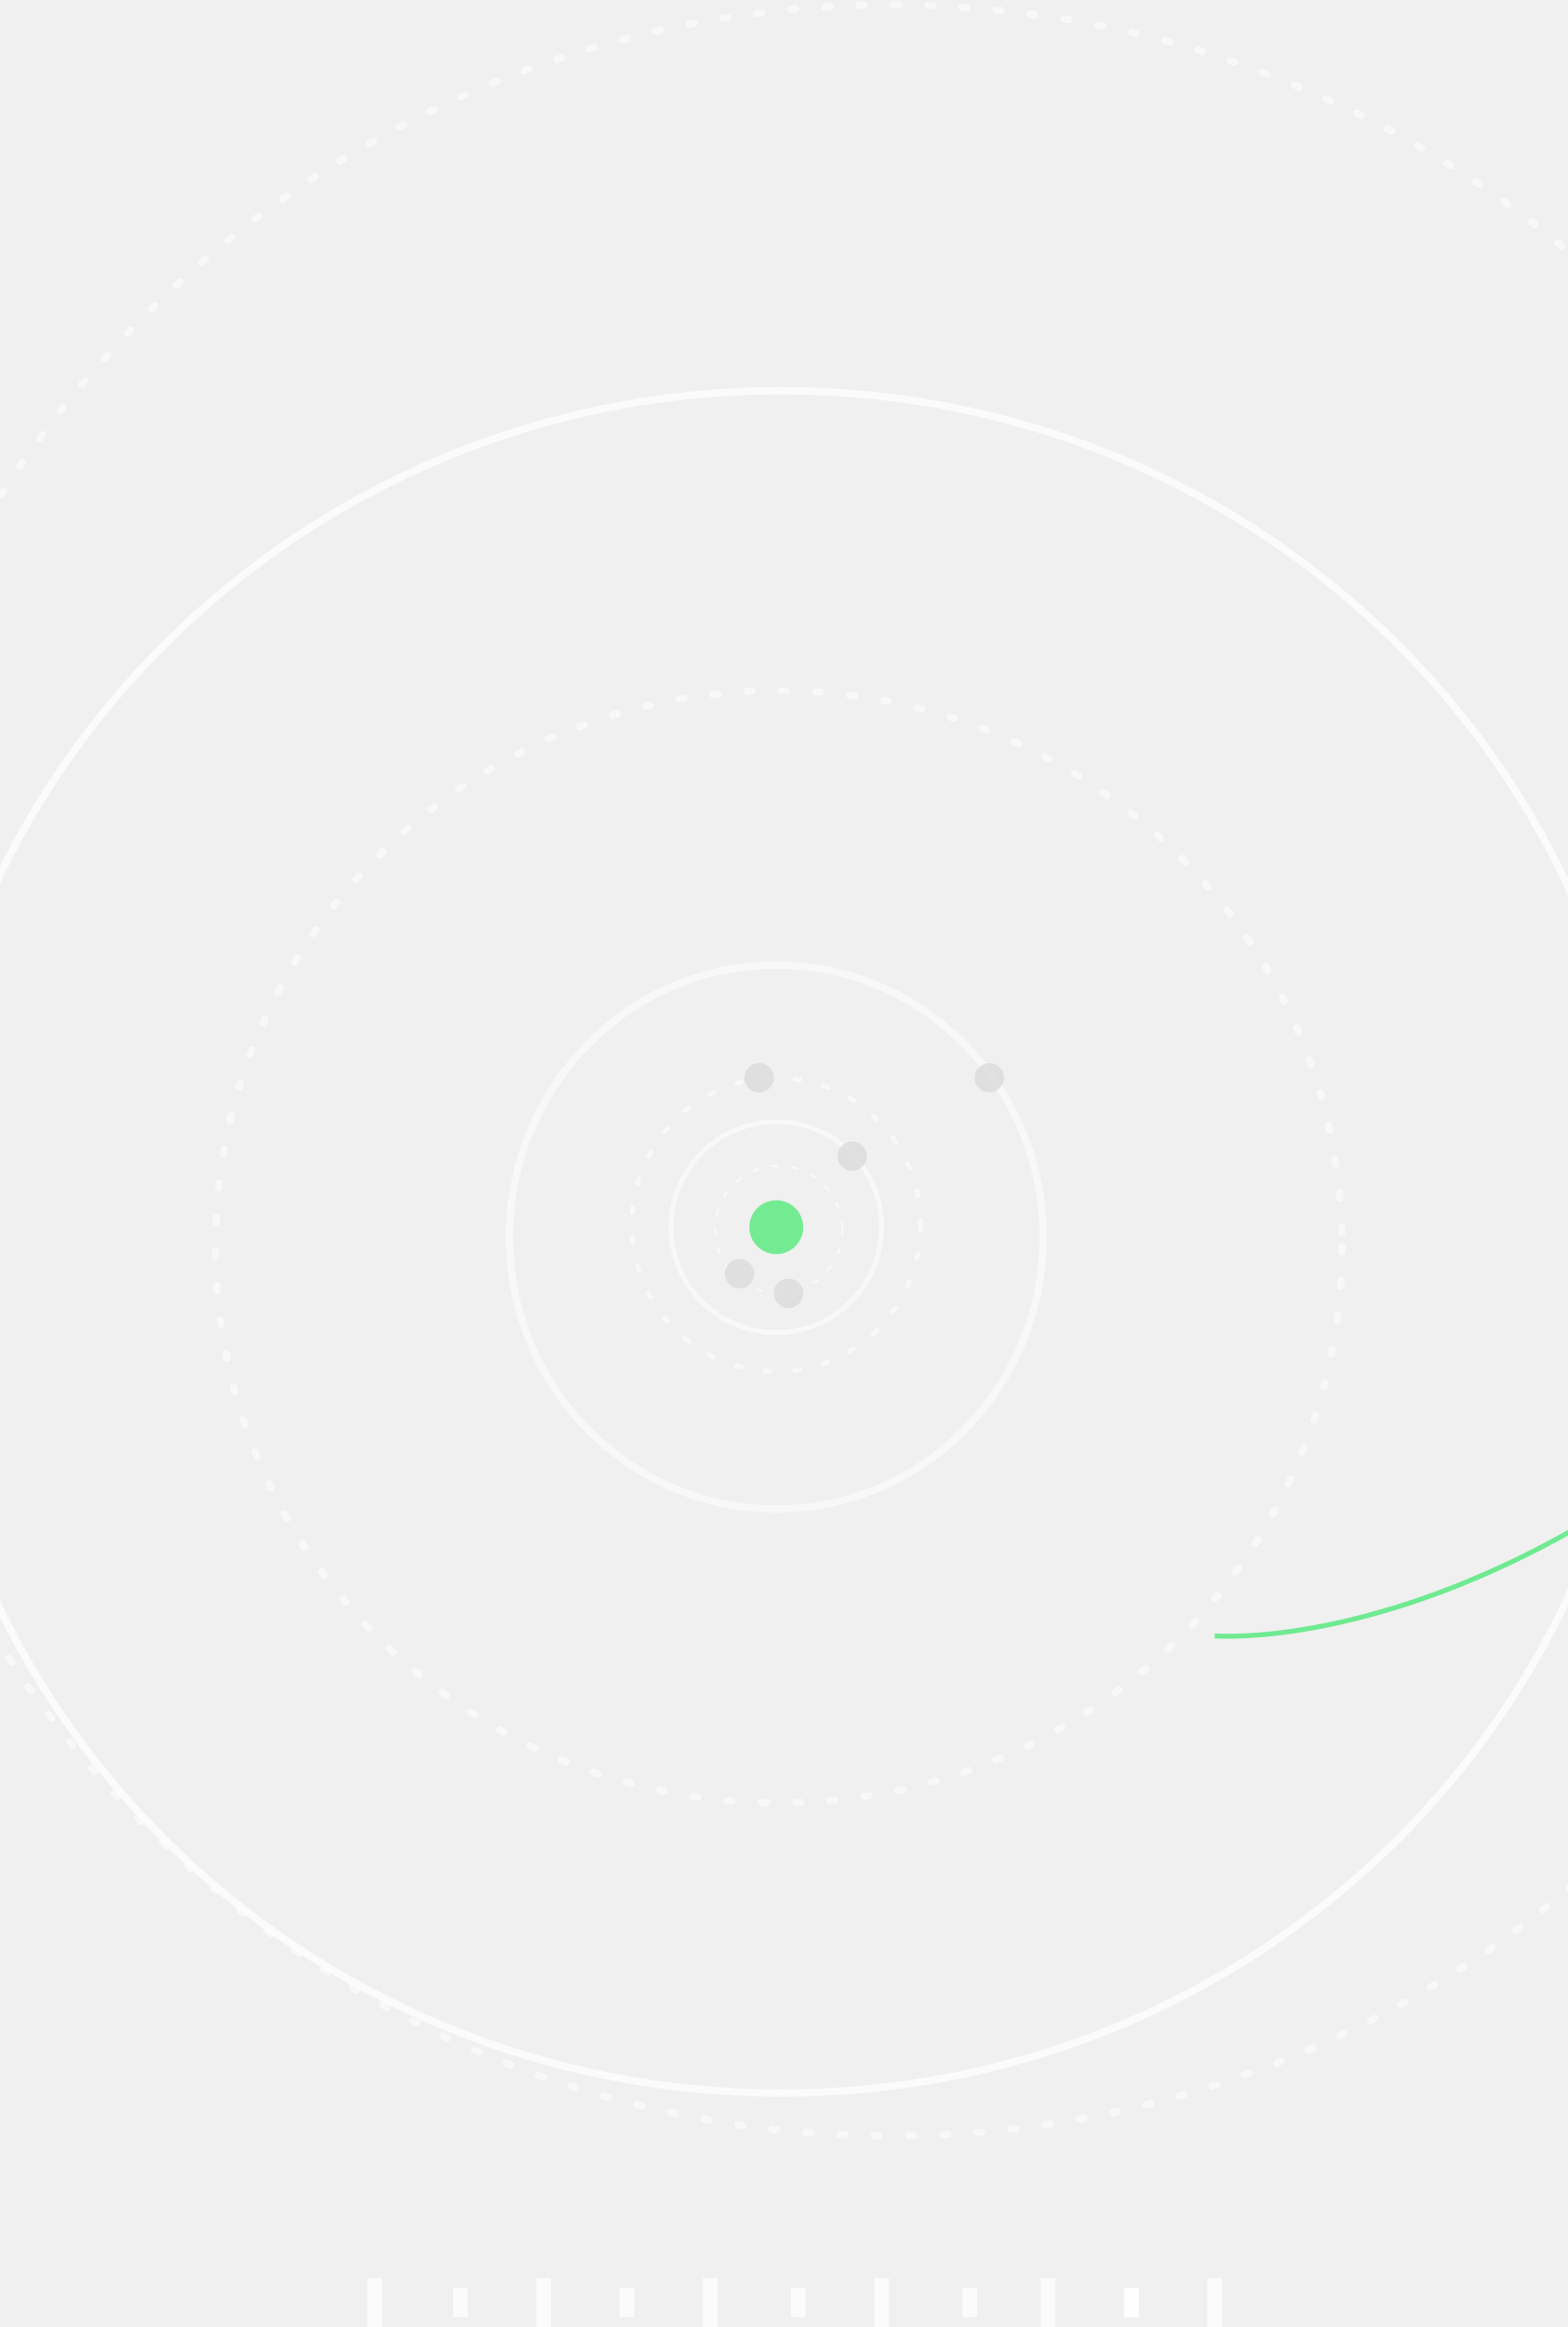
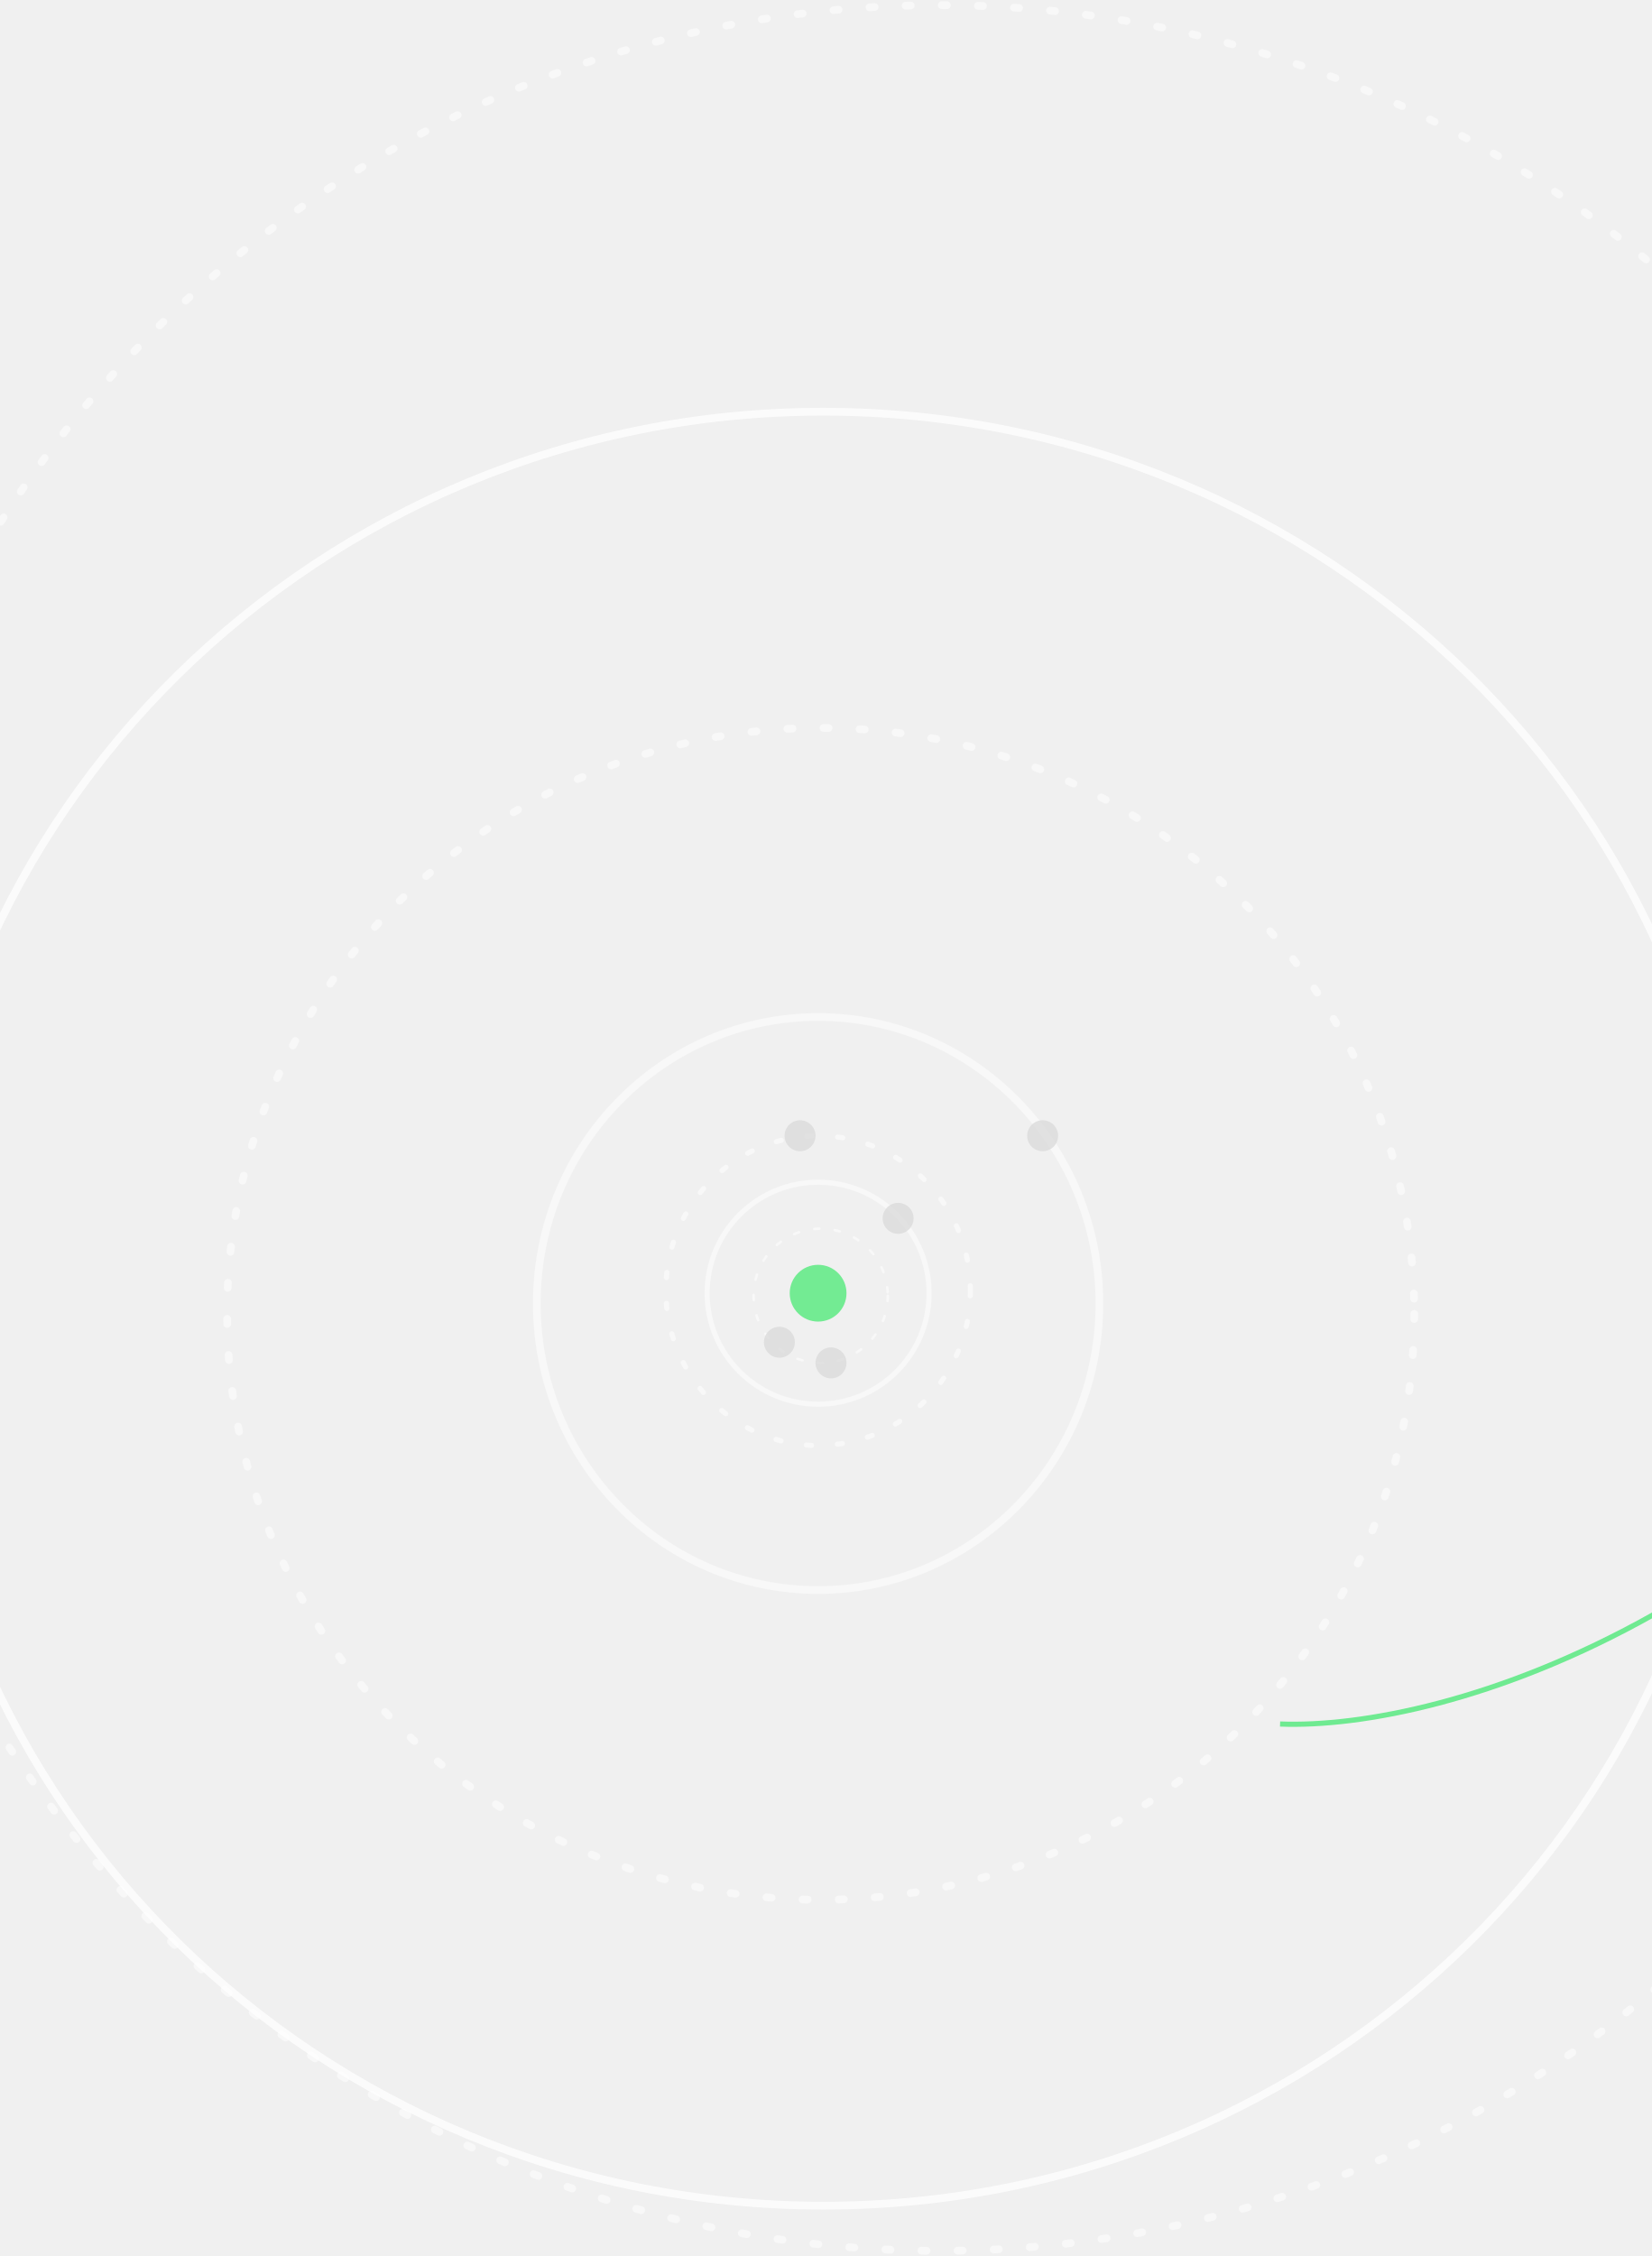
- <svg xmlns="http://www.w3.org/2000/svg" width="320" height="475" viewBox="0 0 320 475" fill="none">
-   <path d="M76.5 465V475M94 467V473" stroke="white" stroke-opacity="0.75" stroke-width="3" stroke-linejoin="round" />
-   <path d="M111 465V475M128 467V473" stroke="white" stroke-opacity="0.75" stroke-width="3" stroke-linejoin="round" />
-   <path d="M145 465V475M163 467V473" stroke="white" stroke-opacity="0.75" stroke-width="3" stroke-linejoin="round" />
-   <path d="M180 465V475M198 467V473" stroke="white" stroke-opacity="0.75" stroke-width="3" stroke-linejoin="round" />
-   <path d="M214 465V475M231 467V473" stroke="white" stroke-opacity="0.75" stroke-width="3" stroke-linejoin="round" />
-   <path d="M248 465V475M231 467V473" stroke="white" stroke-opacity="0.75" stroke-width="3" stroke-linejoin="round" />
+ <svg xmlns="http://www.w3.org/2000/svg" width="320" height="437" viewBox="0 0 320 437" fill="none">
  <path d="M336.25 253.5C336.25 349.447 257.128 427.25 159.5 427.25C61.872 427.25 -17.25 349.447 -17.25 253.5C-17.25 157.553 61.872 79.75 159.5 79.75C257.128 79.75 336.25 157.553 336.25 253.5Z" stroke="white" stroke-opacity="0.75" stroke-width="1.5" />
  <ellipse cx="182" cy="218.5" rx="216" ry="217.5" stroke="white" stroke-opacity="0.5" stroke-width="1.5" stroke-linecap="round" stroke-dasharray="1 6" />
  <ellipse cx="159" cy="254.5" rx="115" ry="113.5" stroke="white" stroke-opacity="0.5" stroke-width="1.5" stroke-linecap="round" stroke-dasharray="1 6" />
  <ellipse cx="158.5" cy="252.5" rx="54.5" ry="55.5" stroke="white" stroke-opacity="0.5" stroke-width="1.5" />
  <ellipse cx="158.5" cy="250" rx="29.5" ry="30" stroke="white" stroke-opacity="0.5" stroke-linecap="round" stroke-dasharray="1 5" />
  <circle cx="158.5" cy="250.5" r="21.5" stroke="white" stroke-opacity="0.5" />
  <circle cx="159" cy="251" r="13" stroke="white" stroke-opacity="0.5" stroke-width="0.5" stroke-linecap="round" stroke-linejoin="round" stroke-dasharray="1 3" />
  <path d="M248 333.951C279.068 335.176 355.364 314.101 412 220" stroke="#45E871" stroke-opacity="0.75" />
  <circle cx="158.5" cy="250.5" r="5.5" fill="#45E871" fill-opacity="0.73" />
  <circle cx="155" cy="220" r="3" fill="#D9D9D9" fill-opacity="0.75" />
  <circle cx="174" cy="236" r="3" fill="#D9D9D9" fill-opacity="0.75" />
  <circle cx="202" cy="220" r="3" fill="#D9D9D9" fill-opacity="0.75" />
  <circle cx="151" cy="260" r="3" fill="#D9D9D9" fill-opacity="0.75" />
  <circle cx="161" cy="264" r="3" fill="#D9D9D9" fill-opacity="0.75" />
</svg>
